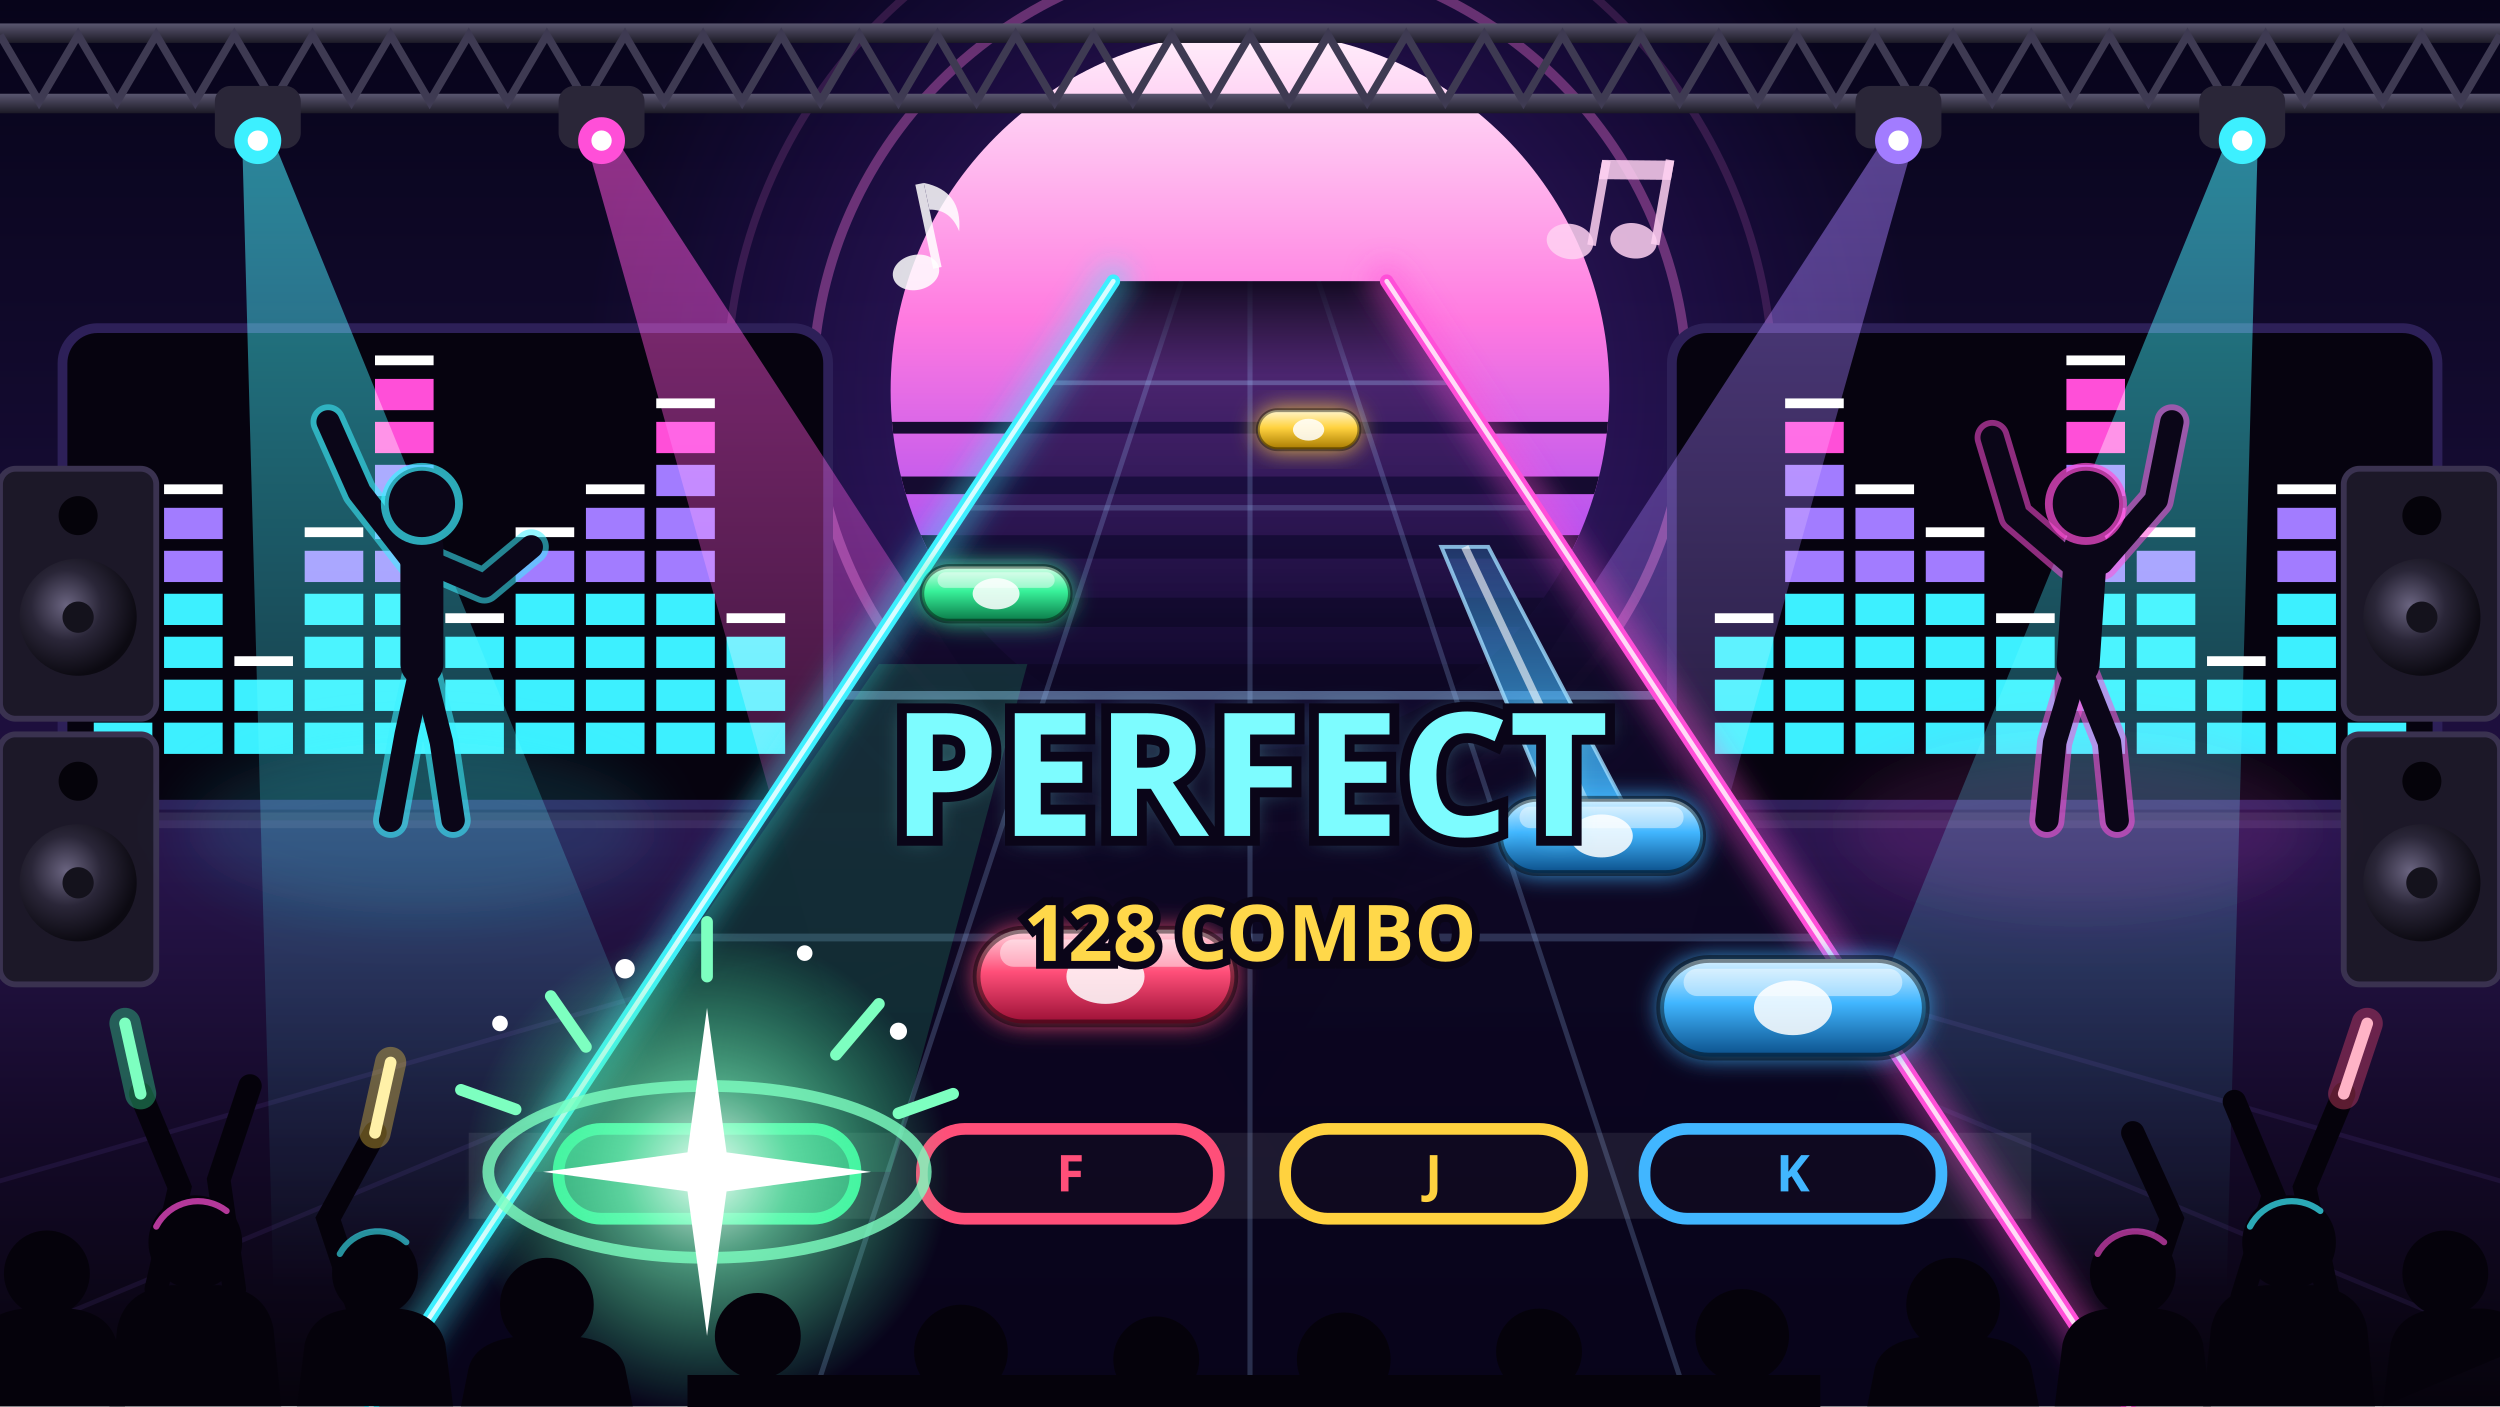
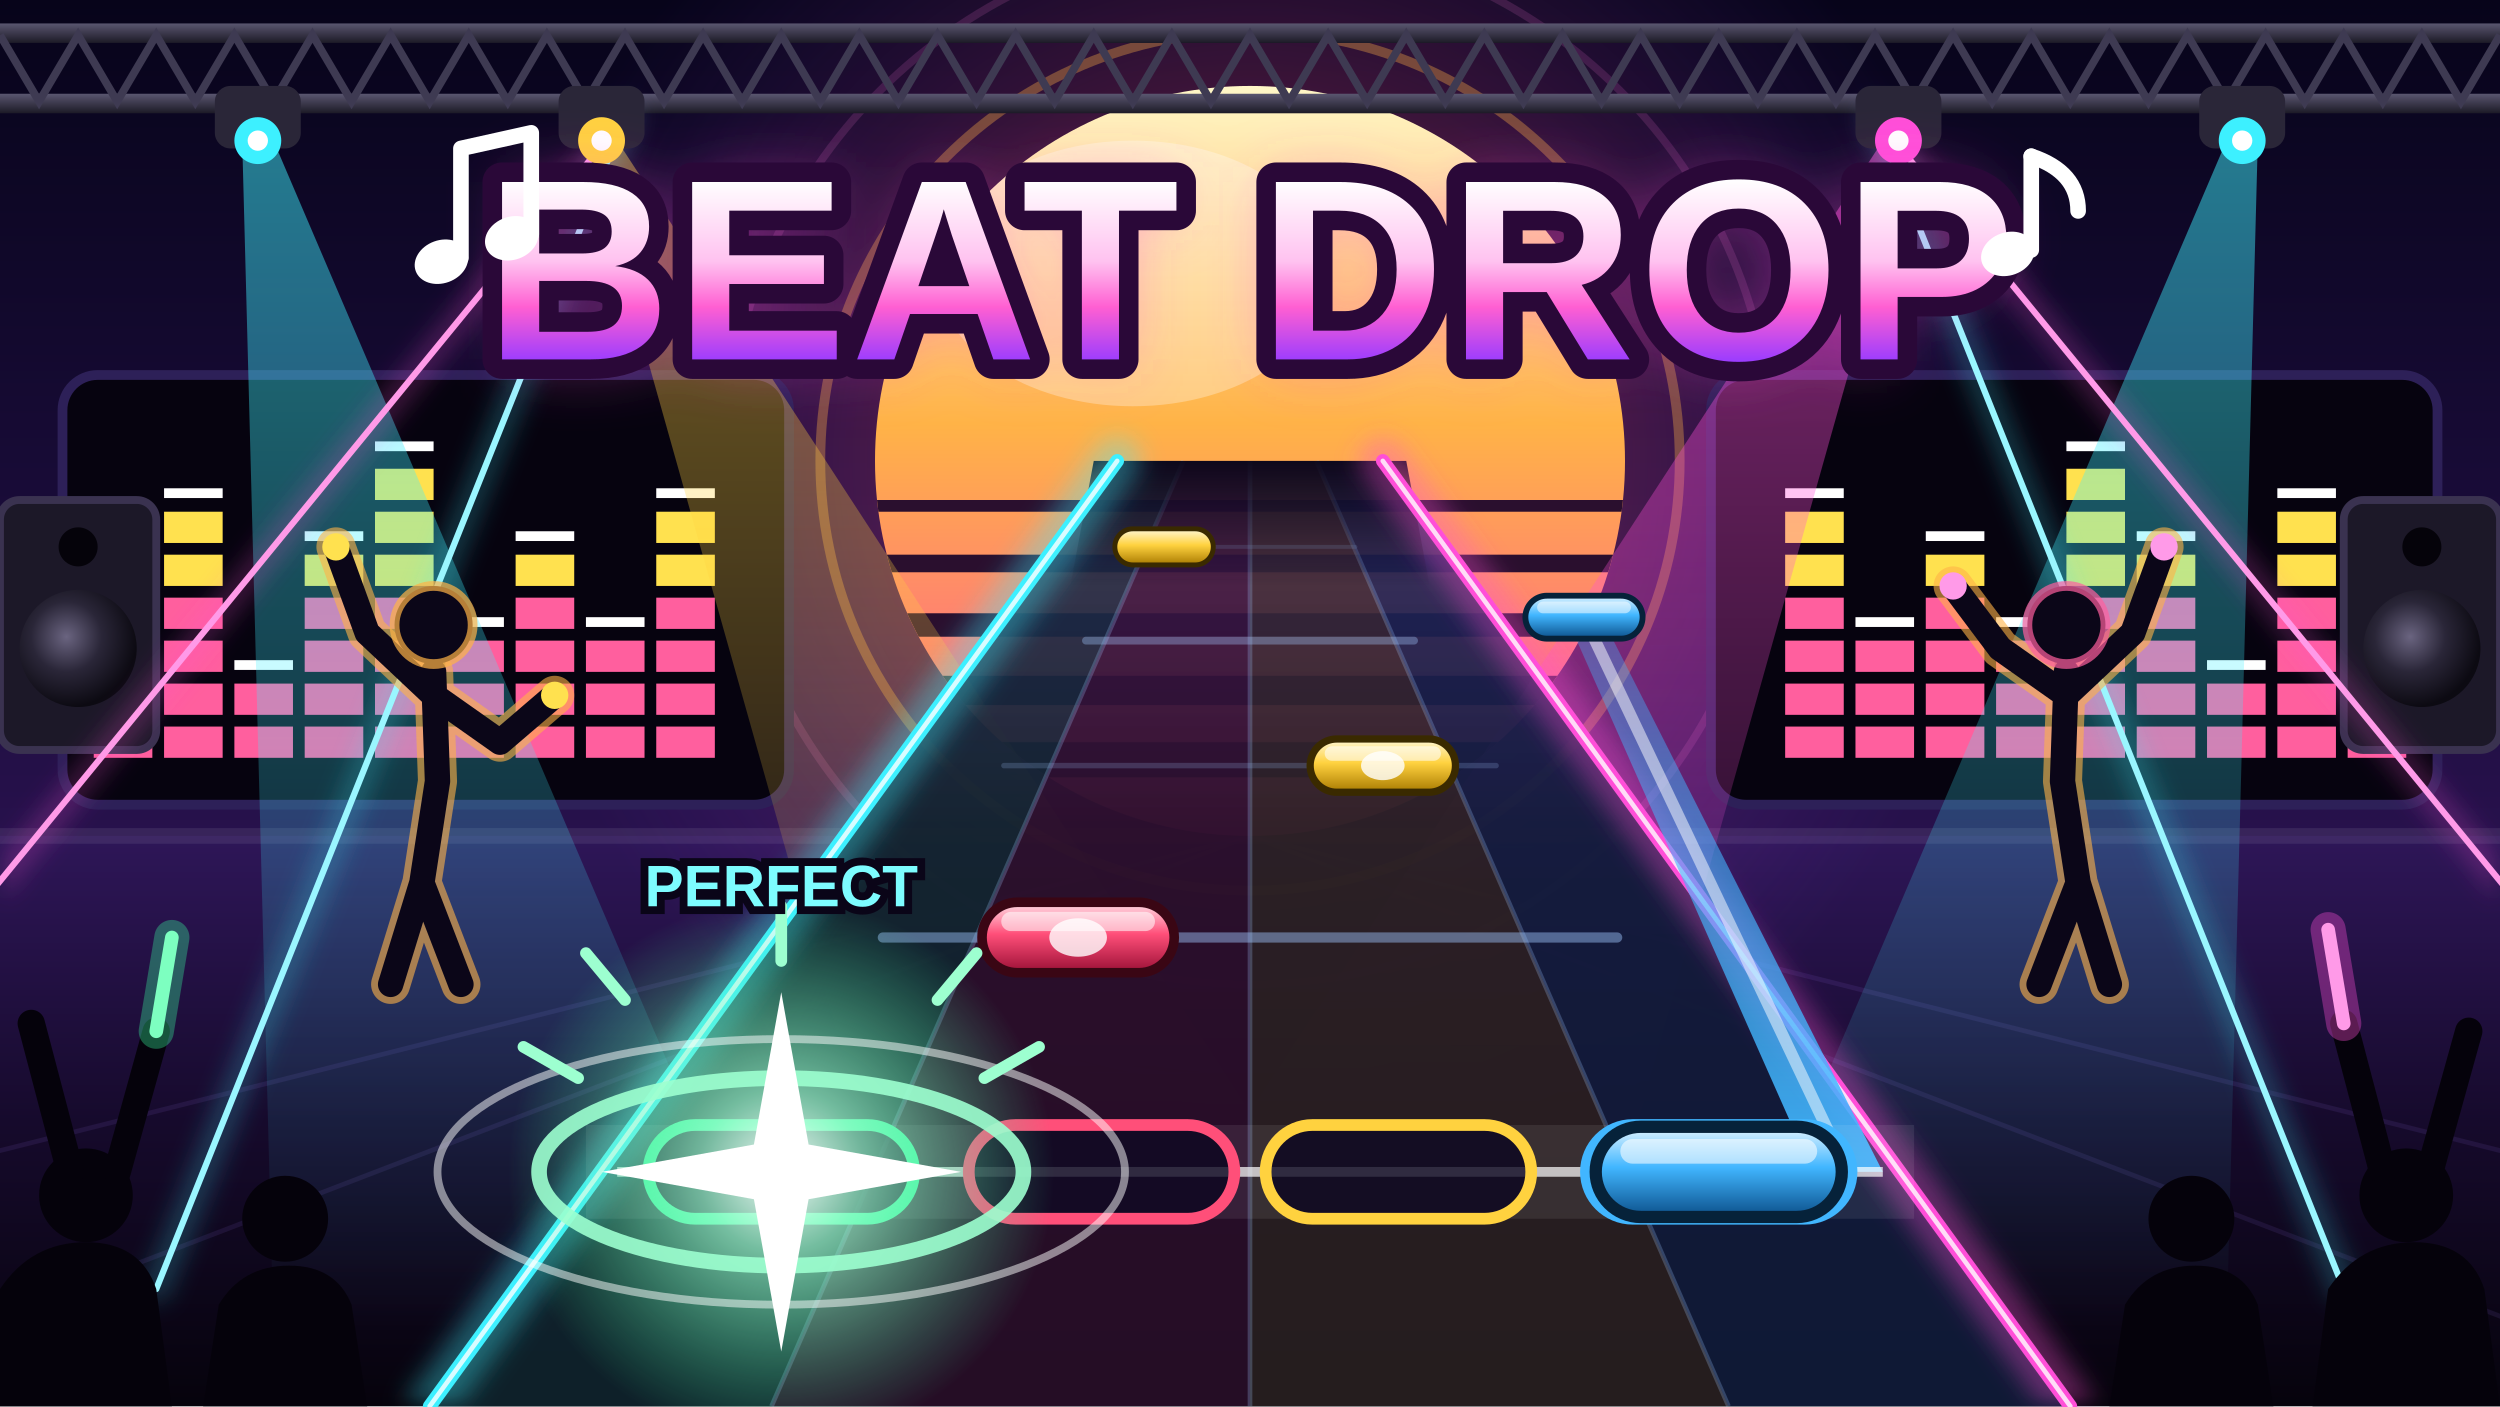
<svg xmlns="http://www.w3.org/2000/svg" viewBox="0 0 640 360" width="640" height="360">
  <defs>
    <linearGradient id="wall" x1="0" y1="0" x2="0" y2="1">
      <stop offset="0" stop-color="#07041a" />
-       <stop offset="0.6" stop-color="#160c34" />
-       <stop offset="1" stop-color="#241245" />
+       <stop offset="0.6" stop-color="#1a0c3a" />
+       <stop offset="1" stop-color="#2a1250" />
    </linearGradient>
    <linearGradient id="floor" x1="0" y1="0" x2="0" y2="1">
-       <stop offset="0" stop-color="#2a1650" />
-       <stop offset="0.5" stop-color="#150a2a" />
+       <stop offset="0" stop-color="#2e1658" />
+       <stop offset="0.5" stop-color="#160a2c" />
      <stop offset="1" stop-color="#06030c" />
    </linearGradient>
    <linearGradient id="sun" x1="0" y1="0" x2="0" y2="1">
-       <stop offset="0" stop-color="#fff0fb" />
-       <stop offset="0.4" stop-color="#ff7ae0" />
-       <stop offset="1" stop-color="#6a2cff" />
+       <stop offset="0" stop-color="#fff7c8" />
+       <stop offset="0.45" stop-color="#ffb347" />
+       <stop offset="1" stop-color="#ff4f9a" />
    </linearGradient>
    <radialGradient id="sunGlow" cx="50%" cy="50%" r="50%">
-       <stop offset="0" stop-color="#ff4fd8" stop-opacity="0.55" />
-       <stop offset="0.5" stop-color="#8a3cff" stop-opacity="0.18" />
-       <stop offset="1" stop-color="#6a2cff" stop-opacity="0" />
+       <stop offset="0" stop-color="#ff8a5a" stop-opacity="0.6" />
+       <stop offset="0.5" stop-color="#ff4f9a" stop-opacity="0.2" />
+       <stop offset="1" stop-color="#8a3cff" stop-opacity="0" />
    </radialGradient>
    <clipPath id="sunClip">
-       <circle cx="320" cy="100" r="92" />
+       <circle cx="320" cy="118" r="96" />
    </clipPath>
    <linearGradient id="road" x1="0" y1="0" x2="0" y2="1">
-       <stop offset="0" stop-color="#2a1660" stop-opacity="0.75" />
-       <stop offset="0.35" stop-color="#0d0724" stop-opacity="0.96" />
+       <stop offset="0" stop-color="#1e1048" stop-opacity="0.85" />
+       <stop offset="0.4" stop-color="#0c0620" stop-opacity="0.96" />
      <stop offset="1" stop-color="#08041a" />
    </linearGradient>
    <linearGradient id="roadFade" x1="0" y1="0" x2="0" y2="1">
-       <stop offset="0" stop-color="#0a0518" stop-opacity="0.9" />
+       <stop offset="0" stop-color="#0a0518" stop-opacity="0.95" />
      <stop offset="1" stop-color="#0a0518" stop-opacity="0" />
    </linearGradient>
    <linearGradient id="beamC" x1="0" y1="0" x2="0" y2="1">
-       <stop offset="0" stop-color="#3df0ff" stop-opacity="0.55" />
+       <stop offset="0" stop-color="#3df0ff" stop-opacity="0.5" />
      <stop offset="1" stop-color="#3df0ff" stop-opacity="0" />
    </linearGradient>
    <linearGradient id="beamP" x1="0" y1="0" x2="0" y2="1">
-       <stop offset="0" stop-color="#ff4fd8" stop-opacity="0.55" />
+       <stop offset="0" stop-color="#ff4fd8" stop-opacity="0.5" />
      <stop offset="1" stop-color="#ff4fd8" stop-opacity="0" />
    </linearGradient>
-     <linearGradient id="beamV" x1="0" y1="0" x2="0" y2="1">
-       <stop offset="0" stop-color="#a27cff" stop-opacity="0.5" />
-       <stop offset="1" stop-color="#a27cff" stop-opacity="0" />
+     <linearGradient id="beamY" x1="0" y1="0" x2="0" y2="1">
+       <stop offset="0" stop-color="#ffd23f" stop-opacity="0.45" />
+       <stop offset="1" stop-color="#ffd23f" stop-opacity="0" />
    </linearGradient>
    <linearGradient id="gGreen" x1="0" y1="0" x2="0" y2="1">
-       <stop offset="0" stop-color="#d6ffe9" />
+       <stop offset="0" stop-color="#e2fff0" />
      <stop offset="0.45" stop-color="#38f29a" />
      <stop offset="1" stop-color="#0a7a48" />
    </linearGradient>
    <linearGradient id="gRed" x1="0" y1="0" x2="0" y2="1">
-       <stop offset="0" stop-color="#ffd6e0" />
+       <stop offset="0" stop-color="#ffe0e8" />
      <stop offset="0.45" stop-color="#ff4f79" />
      <stop offset="1" stop-color="#9a0f35" />
    </linearGradient>
    <linearGradient id="gYellow" x1="0" y1="0" x2="0" y2="1">
-       <stop offset="0" stop-color="#fff6cf" />
+       <stop offset="0" stop-color="#fff8d8" />
      <stop offset="0.45" stop-color="#ffd23f" />
      <stop offset="1" stop-color="#a87a00" />
    </linearGradient>
    <linearGradient id="gBlue" x1="0" y1="0" x2="0" y2="1">
-       <stop offset="0" stop-color="#d9f1ff" />
+       <stop offset="0" stop-color="#e0f4ff" />
      <stop offset="0.45" stop-color="#41b6ff" />
      <stop offset="1" stop-color="#0b4f8a" />
    </linearGradient>
    <linearGradient id="tail" x1="0" y1="1" x2="0" y2="0">
      <stop offset="0" stop-color="#41b6ff" stop-opacity="0.95" />
-       <stop offset="1" stop-color="#41b6ff" stop-opacity="0.25" />
+       <stop offset="1" stop-color="#41b6ff" stop-opacity="0.3" />
    </linearGradient>
    <radialGradient id="burst" cx="50%" cy="50%" r="50%">
-       <stop offset="0" stop-color="#ffffff" stop-opacity="0.95" />
-       <stop offset="0.35" stop-color="#7dffc0" stop-opacity="0.6" />
+       <stop offset="0" stop-color="#ffffff" stop-opacity="1" />
+       <stop offset="0.3" stop-color="#9dffd0" stop-opacity="0.7" />
      <stop offset="1" stop-color="#38f29a" stop-opacity="0" />
    </radialGradient>
+     <linearGradient id="title" x1="0" y1="0" x2="0" y2="1">
+       <stop offset="0" stop-color="#ffffff" />
+       <stop offset="0.45" stop-color="#ffc2f0" />
+       <stop offset="0.7" stop-color="#ff5fd2" />
+       <stop offset="1" stop-color="#9a3cff" />
+     </linearGradient>
+     <linearGradient id="truss" x1="0" y1="0" x2="0" y2="1">
+       <stop offset="0" stop-color="#5a5670" />
+       <stop offset="1" stop-color="#1c1a26" />
+     </linearGradient>
    <radialGradient id="cone" cx="40%" cy="40%" r="60%">
      <stop offset="0" stop-color="#6a6480" />
      <stop offset="0.5" stop-color="#2a2638" />
      <stop offset="1" stop-color="#0c0a12" />
    </radialGradient>
-     <linearGradient id="truss" x1="0" y1="0" x2="0" y2="1">
-       <stop offset="0" stop-color="#5a5670" />
-       <stop offset="1" stop-color="#1c1a26" />
-     </linearGradient>
    <filter id="glow" x="-50%" y="-50%" width="200%" height="200%">
-       <feGaussianBlur stdDeviation="3.2" />
+       <feGaussianBlur stdDeviation="3" />
    </filter>
    <filter id="soft" x="-50%" y="-50%" width="200%" height="200%">
-       <feGaussianBlur stdDeviation="7" />
+       <feGaussianBlur stdDeviation="8" />
    </filter>
+     <g id="gem">
+       <rect x="-30" y="-11" width="60" height="22" rx="11" />
+     </g>
  </defs>
  <rect width="640" height="230" fill="url(#wall)" />
-   <rect y="210" width="640" height="150" fill="url(#floor)" />
-   <g stroke="#a078ff" stroke-opacity="0.09" stroke-width="1.2">
-     <line x1="320" y1="210" x2="-200" y2="360" />
-     <line x1="320" y1="210" x2="-40" y2="360" />
-     <line x1="320" y1="210" x2="680" y2="360" />
-     <line x1="320" y1="210" x2="840" y2="360" />
-   </g>
-   <rect y="208" width="640" height="4" fill="#ffffff" fill-opacity="0.08" />
-   <circle cx="320" cy="100" r="170" fill="url(#sunGlow)" />
+   <rect y="214" width="640" height="146" fill="url(#floor)" />
+   <g stroke="#a078ff" stroke-opacity="0.1" stroke-width="1.2">
+     <line x1="320" y1="214" x2="-260" y2="360" />
+     <line x1="320" y1="214" x2="-60" y2="360" />
+     <line x1="320" y1="214" x2="700" y2="360" />
+     <line x1="320" y1="214" x2="900" y2="360" />
+   </g>
+   <rect y="212" width="640" height="4" fill="#ffffff" fill-opacity="0.08" />
+   <circle cx="320" cy="118" r="190" fill="url(#sunGlow)" />
  <g clip-path="url(#sunClip)">
-     <rect x="228" y="8" width="184" height="184" fill="url(#sun)" />
-     <g fill="#150b30">
-       <rect x="220" y="108" width="200" height="3" />
-       <rect x="220" y="122" width="200" height="4.5" />
-       <rect x="220" y="137" width="200" height="6" />
-       <rect x="220" y="153" width="200" height="7.5" />
-       <rect x="220" y="170" width="200" height="9" />
-     </g>
-   </g>
-   <circle cx="320" cy="100" r="112" fill="none" stroke="#ff7ae0" stroke-opacity="0.35" stroke-width="2.5" />
-   <circle cx="320" cy="100" r="134" fill="none" stroke="#ff7ae0" stroke-opacity="0.15" stroke-width="2" />
+     <rect x="224" y="22" width="192" height="192" fill="url(#sun)" />
+     <ellipse cx="290" cy="70" rx="50" ry="34" fill="#ffffff" fill-opacity="0.3" />
+     <g fill="#2a0f2e">
+       <rect x="220" y="128" width="200" height="3" />
+       <rect x="220" y="142" width="200" height="4.5" />
+       <rect x="220" y="157" width="200" height="6" />
+       <rect x="220" y="173" width="200" height="7.5" />
+       <rect x="220" y="190" width="200" height="9" />
+     </g>
+   </g>
+   <circle cx="320" cy="118" r="110" fill="none" stroke="#ffb347" stroke-opacity="0.35" stroke-width="2.5" />
+   <circle cx="320" cy="118" r="134" fill="none" stroke="#ff7ae0" stroke-opacity="0.15" stroke-width="2" />
  <g>
-     <rect x="16" y="84" width="196" height="122" rx="9" fill="#06030f" stroke="#2d2058" stroke-width="2.5" />
-     <rect x="428" y="84" width="196" height="122" rx="9" fill="#06030f" stroke="#2d2058" stroke-width="2.5" />
+     <rect x="16" y="96" width="186" height="110" rx="9" fill="#06030f" stroke="#2d2058" stroke-width="2.5" />
+     <rect x="438" y="96" width="186" height="110" rx="9" fill="#06030f" stroke="#2d2058" stroke-width="2.5" />
    <g id="eqL">
-       <g fill="#3df0ff">
-         <rect x="24" y="185" width="15" height="8" />
-         <rect x="24" y="174" width="15" height="8" />
-         <rect x="24" y="163" width="15" height="8" />
-         <rect x="42" y="185" width="15" height="8" />
-         <rect x="42" y="174" width="15" height="8" />
-         <rect x="42" y="163" width="15" height="8" />
-         <rect x="42" y="152" width="15" height="8" />
-         <rect x="60" y="185" width="15" height="8" />
-         <rect x="60" y="174" width="15" height="8" />
-         <rect x="78" y="185" width="15" height="8" />
-         <rect x="78" y="174" width="15" height="8" />
-         <rect x="78" y="163" width="15" height="8" />
-         <rect x="78" y="152" width="15" height="8" />
-         <rect x="96" y="185" width="15" height="8" />
-         <rect x="96" y="174" width="15" height="8" />
-         <rect x="96" y="163" width="15" height="8" />
-         <rect x="96" y="152" width="15" height="8" />
-         <rect x="114" y="185" width="15" height="8" />
-         <rect x="114" y="174" width="15" height="8" />
-         <rect x="114" y="163" width="15" height="8" />
-         <rect x="132" y="185" width="15" height="8" />
-         <rect x="132" y="174" width="15" height="8" />
-         <rect x="132" y="163" width="15" height="8" />
-         <rect x="132" y="152" width="15" height="8" />
-         <rect x="150" y="185" width="15" height="8" />
-         <rect x="150" y="174" width="15" height="8" />
-         <rect x="150" y="163" width="15" height="8" />
-         <rect x="150" y="152" width="15" height="8" />
-         <rect x="168" y="185" width="15" height="8" />
-         <rect x="168" y="174" width="15" height="8" />
-         <rect x="168" y="163" width="15" height="8" />
-         <rect x="168" y="152" width="15" height="8" />
-         <rect x="186" y="185" width="15" height="8" />
-         <rect x="186" y="174" width="15" height="8" />
-         <rect x="186" y="163" width="15" height="8" />
+       <g fill="#ff5f9e">
+         <rect x="24" y="186" width="15" height="8" />
+         <rect x="24" y="175" width="15" height="8" />
+         <rect x="24" y="164" width="15" height="8" />
+         <rect x="42" y="186" width="15" height="8" />
+         <rect x="42" y="175" width="15" height="8" />
+         <rect x="42" y="164" width="15" height="8" />
+         <rect x="42" y="153" width="15" height="8" />
+         <rect x="60" y="186" width="15" height="8" />
+         <rect x="60" y="175" width="15" height="8" />
+         <rect x="78" y="186" width="15" height="8" />
+         <rect x="78" y="175" width="15" height="8" />
+         <rect x="78" y="164" width="15" height="8" />
+         <rect x="78" y="153" width="15" height="8" />
+         <rect x="96" y="186" width="15" height="8" />
+         <rect x="96" y="175" width="15" height="8" />
+         <rect x="96" y="164" width="15" height="8" />
+         <rect x="96" y="153" width="15" height="8" />
+         <rect x="114" y="186" width="15" height="8" />
+         <rect x="114" y="175" width="15" height="8" />
+         <rect x="114" y="164" width="15" height="8" />
+         <rect x="132" y="186" width="15" height="8" />
+         <rect x="132" y="175" width="15" height="8" />
+         <rect x="132" y="164" width="15" height="8" />
+         <rect x="132" y="153" width="15" height="8" />
+         <rect x="150" y="186" width="15" height="8" />
+         <rect x="150" y="175" width="15" height="8" />
+         <rect x="150" y="164" width="15" height="8" />
+         <rect x="168" y="186" width="15" height="8" />
+         <rect x="168" y="175" width="15" height="8" />
+         <rect x="168" y="164" width="15" height="8" />
+         <rect x="168" y="153" width="15" height="8" />
      </g>
-       <g fill="#a27cff">
-         <rect x="42" y="141" width="15" height="8" />
-         <rect x="42" y="130" width="15" height="8" />
-         <rect x="78" y="141" width="15" height="8" />
-         <rect x="96" y="141" width="15" height="8" />
-         <rect x="96" y="130" width="15" height="8" />
-         <rect x="96" y="119" width="15" height="8" />
-         <rect x="132" y="141" width="15" height="8" />
-         <rect x="150" y="141" width="15" height="8" />
-         <rect x="150" y="130" width="15" height="8" />
-         <rect x="168" y="141" width="15" height="8" />
-         <rect x="168" y="130" width="15" height="8" />
-         <rect x="168" y="119" width="15" height="8" />
-       </g>
-       <g fill="#ff4fd8">
-         <rect x="96" y="108" width="15" height="8" />
-         <rect x="96" y="97" width="15" height="8" />
-         <rect x="168" y="108" width="15" height="8" />
+       <g fill="#ffe14f">
+         <rect x="42" y="142" width="15" height="8" />
+         <rect x="42" y="131" width="15" height="8" />
+         <rect x="78" y="142" width="15" height="8" />
+         <rect x="96" y="142" width="15" height="8" />
+         <rect x="96" y="131" width="15" height="8" />
+         <rect x="96" y="120" width="15" height="8" />
+         <rect x="132" y="142" width="15" height="8" />
+         <rect x="168" y="142" width="15" height="8" />
+         <rect x="168" y="131" width="15" height="8" />
      </g>
      <g fill="#ffffff">
-         <rect x="24" y="157" width="15" height="2.5" />
-         <rect x="42" y="124" width="15" height="2.5" />
-         <rect x="60" y="168" width="15" height="2.5" />
-         <rect x="78" y="135" width="15" height="2.5" />
-         <rect x="96" y="91" width="15" height="2.5" />
-         <rect x="114" y="157" width="15" height="2.5" />
-         <rect x="132" y="135" width="15" height="2.5" />
-         <rect x="150" y="124" width="15" height="2.5" />
-         <rect x="168" y="102" width="15" height="2.5" />
-         <rect x="186" y="157" width="15" height="2.5" />
+         <rect x="24" y="158" width="15" height="2.5" />
+         <rect x="42" y="125" width="15" height="2.5" />
+         <rect x="60" y="169" width="15" height="2.5" />
+         <rect x="78" y="136" width="15" height="2.5" />
+         <rect x="96" y="113" width="15" height="2.5" />
+         <rect x="114" y="158" width="15" height="2.5" />
+         <rect x="132" y="136" width="15" height="2.5" />
+         <rect x="150" y="158" width="15" height="2.5" />
+         <rect x="168" y="125" width="15" height="2.5" />
      </g>
    </g>
    <use href="#eqL" transform="translate(640 0) scale(-1 1)" />
+   </g>
+   <g>
+     <rect x="0" y="128" width="40" height="64" rx="5" fill="#1c1828" stroke="#3a3250" stroke-width="2" />
+     <circle cx="20" cy="166" r="15" fill="url(#cone)" />
+     <circle cx="20" cy="140" r="5" fill="#05030a" />
+     <rect x="600" y="128" width="40" height="64" rx="5" fill="#1c1828" stroke="#3a3250" stroke-width="2" />
+     <circle cx="620" cy="166" r="15" fill="url(#cone)" />
+     <circle cx="620" cy="140" r="5" fill="#05030a" />
  </g>
  <rect y="6" width="640" height="5" fill="url(#truss)" />
  <rect y="24" width="640" height="5" fill="url(#truss)" />
  <path d="M0 9 L10 26 L20 9 L30 26 L40 9 L50 26 L60 9 L70 26 L80 9 L90 26 L100 9 L110 26 L120 9 L130 26 L140 9 L150 26 L160 9 L170 26 L180 9 L190 26 L200 9 L210 26 L220 9 L230 26 L240 9 L250 26 L260 9 L270 26 L280 9 L290 26 L300 9 L310 26 L320 9 L330 26 L340 9 L350 26 L360 9 L370 26 L380 9 L390 26 L400 9 L410 26 L420 9 L430 26 L440 9 L450 26 L460 9 L470 26 L480 9 L490 26 L500 9 L510 26 L520 9 L530 26 L540 9 L550 26 L560 9 L570 26 L580 9 L590 26 L600 9 L610 26 L620 9 L630 26 L640 9" fill="none" stroke="#3e3a52" stroke-width="2" />
-   <g style="mix-blend-mode:screen">
-     <polygon points="62,36 70,36 190,330 70,330" fill="url(#beamC)" />
-     <polygon points="150,36 158,36 330,300 230,320" fill="url(#beamP)" />
-     <polygon points="482,36 490,36 410,320 310,300" fill="url(#beamV)" />
-     <polygon points="570,36 578,36 570,330 450,330" fill="url(#beamC)" />
+   <g>
+     <polygon points="62,36 70,36 200,340 70,340" fill="url(#beamC)" />
+     <polygon points="150,36 158,36 330,300 230,320" fill="url(#beamY)" />
+     <polygon points="482,36 490,36 410,320 310,300" fill="url(#beamP)" />
+     <polygon points="570,36 578,36 570,340 440,340" fill="url(#beamC)" />
+   </g>
+   <g stroke-linecap="round">
+     <g stroke-opacity="0.25" stroke-width="6" filter="url(#glow)">
+       <line x1="160" y1="30" x2="-20" y2="250" stroke="#ff4fd8" />
+       <line x1="160" y1="30" x2="40" y2="330" stroke="#3df0ff" />
+       <line x1="480" y1="30" x2="660" y2="250" stroke="#ff4fd8" />
+       <line x1="480" y1="30" x2="600" y2="330" stroke="#3df0ff" />
+     </g>
+     <g stroke-width="1.6">
+       <line x1="160" y1="30" x2="-20" y2="250" stroke="#ff9ae8" />
+       <line x1="160" y1="30" x2="40" y2="330" stroke="#9af6ff" />
+       <line x1="480" y1="30" x2="660" y2="250" stroke="#ff9ae8" />
+       <line x1="480" y1="30" x2="600" y2="330" stroke="#9af6ff" />
+     </g>
  </g>
  <g>
    <rect x="55" y="22" width="22" height="16" rx="4" fill="#2a2638" />
    <circle cx="66" cy="36" r="6" fill="#3df0ff" />
    <circle cx="66" cy="36" r="2.6" fill="#fff" />
    <rect x="143" y="22" width="22" height="16" rx="4" fill="#2a2638" />
-     <circle cx="154" cy="36" r="6" fill="#ff4fd8" />
+     <circle cx="154" cy="36" r="6" fill="#ffd23f" />
    <circle cx="154" cy="36" r="2.6" fill="#fff" />
    <rect x="475" y="22" width="22" height="16" rx="4" fill="#2a2638" />
-     <circle cx="486" cy="36" r="6" fill="#a27cff" />
+     <circle cx="486" cy="36" r="6" fill="#ff4fd8" />
    <circle cx="486" cy="36" r="2.6" fill="#fff" />
    <rect x="563" y="22" width="22" height="16" rx="4" fill="#2a2638" />
    <circle cx="574" cy="36" r="6" fill="#3df0ff" />
    <circle cx="574" cy="36" r="2.6" fill="#fff" />
  </g>
-   <g>
-     <rect x="0" y="120" width="40" height="64" rx="4" fill="#1c1828" stroke="#3a3250" stroke-width="1.5" />
-     <circle cx="20" cy="158" r="15" fill="url(#cone)" />
-     <circle cx="20" cy="158" r="4" fill="#14121c" />
-     <circle cx="20" cy="132" r="5" fill="#05030a" />
-     <rect x="0" y="188" width="40" height="64" rx="4" fill="#1c1828" stroke="#3a3250" stroke-width="1.5" />
-     <circle cx="20" cy="226" r="15" fill="url(#cone)" />
-     <circle cx="20" cy="226" r="4" fill="#14121c" />
-     <circle cx="20" cy="200" r="5" fill="#05030a" />
-     <rect x="600" y="120" width="40" height="64" rx="4" fill="#1c1828" stroke="#3a3250" stroke-width="1.5" />
-     <circle cx="620" cy="158" r="15" fill="url(#cone)" />
-     <circle cx="620" cy="158" r="4" fill="#14121c" />
-     <circle cx="620" cy="132" r="5" fill="#05030a" />
-     <rect x="600" y="188" width="40" height="64" rx="4" fill="#1c1828" stroke="#3a3250" stroke-width="1.5" />
-     <circle cx="620" cy="226" r="15" fill="url(#cone)" />
-     <circle cx="620" cy="226" r="4" fill="#14121c" />
-     <circle cx="620" cy="200" r="5" fill="#05030a" />
-   </g>
-   <g>
-     <ellipse cx="108" cy="212" rx="60" ry="22" fill="#3df0ff" fill-opacity="0.12" filter="url(#soft)" />
-     <g fill="none" stroke-linecap="round" stroke-linejoin="round">
-       <g stroke="#3df0ff" stroke-opacity="0.55" stroke-width="9">
-         <path d="M100 210 L104 188 L108 170" />
-         <path d="M116 210 L113 190 L108 170" />
-         <path d="M108 170 L108 140" />
-         <path d="M106 144 L92 126 L84 108" />
-         <path d="M110 144 L124 150 L136 140" />
-       </g>
-       <g stroke="#0b0618" stroke-width="6">
-         <path d="M100 210 L104 188 L108 170" />
-         <path d="M116 210 L113 190 L108 170" />
-         <path d="M108 170 L108 140" stroke-width="11" />
-         <path d="M106 144 L92 126 L84 108" />
-         <path d="M110 144 L124 150 L136 140" />
-       </g>
-     </g>
-     <circle cx="108" cy="129" r="9.5" fill="#0b0618" stroke="#3df0ff" stroke-opacity="0.7" stroke-width="2" />
-     <ellipse cx="532" cy="212" rx="60" ry="22" fill="#ff4fd8" fill-opacity="0.12" filter="url(#soft)" />
-     <g fill="none" stroke-linecap="round" stroke-linejoin="round">
-       <g stroke="#ff4fd8" stroke-opacity="0.55" stroke-width="9">
-         <path d="M524 210 L526 190 L532 170" />
-         <path d="M542 210 L540 190 L532 170" />
-         <path d="M532 170 L534 140" />
-         <path d="M530 144 L516 132 L510 112" />
-         <path d="M538 144 L552 128 L556 108" />
-       </g>
-       <g stroke="#0b0618" stroke-width="6">
-         <path d="M524 210 L526 190 L532 170" />
-         <path d="M542 210 L540 190 L532 170" />
-         <path d="M532 170 L534 140" stroke-width="11" />
-         <path d="M530 144 L516 132 L510 112" />
-         <path d="M538 144 L552 128 L556 108" />
-       </g>
-     </g>
-     <circle cx="534" cy="129" r="9.5" fill="#0b0618" stroke="#ff4fd8" stroke-opacity="0.7" stroke-width="2" />
-   </g>
-   <polygon points="285,72 355,72 545,360 95,360" fill="url(#road)" />
-   <g stroke="#a0c8ff" stroke-opacity="0.22" stroke-width="1.3">
-     <line x1="302.5" y1="72" x2="207.5" y2="360" />
-     <line x1="320" y1="72" x2="320" y2="360" />
-     <line x1="337.5" y1="72" x2="432.5" y2="360" />
+   <g stroke-linecap="round" stroke-linejoin="round" fill="none">
+     <g stroke="#ffb347" stroke-opacity="0.6" stroke-width="10">
+       <path d="M100 252 L108 226 L112 200 M108 226 L118 252 M112 200 L111 172 M111 178 L94 162 L86 140 M111 178 L128 190 L142 178" />
+       <path d="M540 252 L532 226 L528 200 M532 226 L522 252 M528 200 L529 172 M529 178 L546 162 L554 140 M529 178 L512 166 L500 150" />
+     </g>
+     <g stroke="#0b0618" stroke-width="6.5">
+       <path d="M100 252 L108 226 L112 200 M108 226 L118 252 M112 200 L111 172 M111 178 L94 162 L86 140 M111 178 L128 190 L142 178" />
+       <path d="M540 252 L532 226 L528 200 M532 226 L522 252 M528 200 L529 172 M529 178 L546 162 L554 140 M529 178 L512 166 L500 150" />
+     </g>
+   </g>
+   <circle cx="111" cy="160" r="10" fill="#0b0618" stroke="#ffb347" stroke-opacity="0.7" stroke-width="2.5" />
+   <circle cx="529" cy="160" r="10" fill="#0b0618" stroke="#ff5f9e" stroke-opacity="0.7" stroke-width="2.5" />
+   <circle cx="86" cy="140" r="3.5" fill="#ffe14f" />
+   <circle cx="142" cy="178" r="3.5" fill="#ffe14f" />
+   <circle cx="554" cy="140" r="3.5" fill="#ff9ae8" />
+   <circle cx="500" cy="150" r="3.5" fill="#ff9ae8" />
+   <polygon points="286,118 354,118 530,360 110,360" fill="url(#road)" />
+   <g opacity="0.12">
+     <polygon points="286,118 303,118 197.5,360 110,360" fill="#38f29a" />
+     <polygon points="303,118 320,118 320,360 197.5,360" fill="#ff4f79" />
+     <polygon points="320,118 337,118 442.5,360 320,360" fill="#ffd23f" />
+     <polygon points="337,118 354,118 530,360 442.5,360" fill="#41b6ff" />
+   </g>
+   <g stroke="#a0c8ff" stroke-opacity="0.25" stroke-width="1.2">
+     <line x1="303" y1="118" x2="197.5" y2="360" />
+     <line x1="320" y1="118" x2="320" y2="360" />
+     <line x1="337" y1="118" x2="442.5" y2="360" />
  </g>
  <g stroke="#a0c8ff" stroke-linecap="round">
-     <line x1="268" y1="98" x2="372" y2="98" stroke-opacity="0.3" stroke-width="1.2" />
-     <line x1="247" y1="130" x2="393" y2="130" stroke-opacity="0.2" stroke-width="1.4" />
-     <line x1="215" y1="178" x2="425" y2="178" stroke-opacity="0.45" stroke-width="2.2" />
-     <line x1="173" y1="240" x2="467" y2="240" stroke-opacity="0.22" stroke-width="2" />
-   </g>
-   <polygon points="285,72 355,72 371,96 269,96" fill="url(#roadFade)" />
+     <line x1="293" y1="140" x2="347" y2="140" stroke-opacity="0.2" stroke-width="1" />
+     <line x1="278" y1="164" x2="362" y2="164" stroke-opacity="0.35" stroke-width="2" />
+     <line x1="257" y1="196" x2="383" y2="196" stroke-opacity="0.2" stroke-width="1.4" />
+     <line x1="226" y1="240" x2="414" y2="240" stroke-opacity="0.45" stroke-width="2.6" />
+   </g>
+   <polygon points="280,118 360,118 366,150 274,150" fill="url(#roadFade)" />
  <g stroke-linecap="round">
-     <line x1="285" y1="72" x2="95" y2="360" stroke="#3df0ff" stroke-width="10" stroke-opacity="0.35" filter="url(#glow)" />
-     <line x1="285" y1="72" x2="95" y2="360" stroke="#3df0ff" stroke-width="3.5" />
-     <line x1="285" y1="72" x2="95" y2="360" stroke="#ffffff" stroke-width="1.2" stroke-opacity="0.8" />
-     <line x1="355" y1="72" x2="545" y2="360" stroke="#ff4fd8" stroke-width="10" stroke-opacity="0.35" filter="url(#glow)" />
-     <line x1="355" y1="72" x2="545" y2="360" stroke="#ff4fd8" stroke-width="3.5" />
-     <line x1="355" y1="72" x2="545" y2="360" stroke="#ffffff" stroke-width="1.2" stroke-opacity="0.8" />
-   </g>
-   <rect x="120" y="290" width="400" height="22" fill="#ffffff" fill-opacity="0.08" />
-   <polygon points="135,300 228,300 263,170 225,170" fill="#38f29a" fill-opacity="0.16" />
-   <polygon points="369,140 381,140 420,214 400,214" fill="url(#tail)" stroke="#9fdcff" stroke-opacity="0.8" stroke-width="1" />
-   <line x1="375" y1="140" x2="410" y2="214" stroke="#ffffff" stroke-opacity="0.6" stroke-width="2" />
-   <g>
-     <g transform="translate(335 110)">
-       <rect x="-13" y="-5" width="26" height="10" rx="5" fill="#ffd23f" filter="url(#glow)" />
-       <rect x="-13" y="-5" width="26" height="10" rx="5" fill="url(#gYellow)" stroke="#000" stroke-opacity="0.4" />
-       <ellipse cx="0" cy="0" rx="4" ry="2.8" fill="#fff" fill-opacity="0.85" />
-     </g>
-     <g transform="translate(255 152)">
-       <rect x="-19" y="-7" width="38" height="14" rx="7" fill="#38f29a" filter="url(#glow)" />
-       <rect x="-19" y="-7" width="38" height="14" rx="7" fill="url(#gGreen)" stroke="#000" stroke-opacity="0.4" stroke-width="1.2" />
-       <rect x="-15" y="-5.5" width="30" height="4" rx="2" fill="#fff" fill-opacity="0.45" />
-       <ellipse cx="0" cy="0" rx="6" ry="4" fill="#fff" fill-opacity="0.85" />
-     </g>
-     <g transform="translate(410 214)">
-       <rect x="-26" y="-9.5" width="52" height="19" rx="9.5" fill="#41b6ff" filter="url(#glow)" />
-       <rect x="-26" y="-9.5" width="52" height="19" rx="9.5" fill="url(#gBlue)" stroke="#000" stroke-opacity="0.45" stroke-width="1.5" />
-       <rect x="-21" y="-7.5" width="42" height="5.5" rx="2.7" fill="#fff" fill-opacity="0.45" />
-       <ellipse cx="0" cy="0" rx="8" ry="5.5" fill="#fff" fill-opacity="0.85" />
-     </g>
-     <g transform="translate(283 250)">
-       <rect x="-33" y="-12" width="66" height="24" rx="12" fill="#ff4f79" filter="url(#glow)" />
-       <rect x="-33" y="-12" width="66" height="24" rx="12" fill="url(#gRed)" stroke="#000" stroke-opacity="0.45" stroke-width="2" />
-       <rect x="-27" y="-9.5" width="54" height="7" rx="3.5" fill="#fff" fill-opacity="0.45" />
-       <ellipse cx="0" cy="0" rx="10" ry="7" fill="#fff" fill-opacity="0.85" />
-     </g>
-     <g transform="translate(459 258)">
-       <rect x="-34" y="-12.5" width="68" height="25" rx="12.5" fill="#41b6ff" filter="url(#glow)" />
-       <rect x="-34" y="-12.5" width="68" height="25" rx="12.5" fill="url(#gBlue)" stroke="#000" stroke-opacity="0.45" stroke-width="2" />
-       <rect x="-28" y="-10" width="56" height="7" rx="3.5" fill="#fff" fill-opacity="0.45" />
-       <ellipse cx="0" cy="0" rx="10" ry="7" fill="#fff" fill-opacity="0.85" />
-     </g>
-   </g>
-   <g stroke-width="3">
-     <rect x="143" y="289" width="76" height="23" rx="11" fill="#38f29a" fill-opacity="0.55" stroke="#38f29a" />
-     <rect x="236" y="289" width="76" height="23" rx="11" fill="#0c061c" fill-opacity="0.8" stroke="#ff4f79" />
-     <rect x="329" y="289" width="76" height="23" rx="11" fill="#0c061c" fill-opacity="0.8" stroke="#ffd23f" />
-     <rect x="421" y="289" width="76" height="23" rx="11" fill="#0c061c" fill-opacity="0.8" stroke="#41b6ff" />
-   </g>
-   <g font-family="Fredoka, 'Arial Rounded MT Bold', 'Arial Black', sans-serif" font-weight="700" font-size="13" text-anchor="middle">
-     <text x="274" y="305" fill="#ff4f79">F</text>
-     <text x="367" y="305" fill="#ffd23f">J</text>
-     <text x="459" y="305" fill="#41b6ff">K</text>
-   </g>
-   <circle cx="181" cy="300" r="62" fill="url(#burst)" />
-   <ellipse cx="181" cy="300" rx="56" ry="22" fill="none" stroke="#7dffc0" stroke-width="3" stroke-opacity="0.8" />
-   <path d="M181 258 L186 295 L223 300 L186 305 L181 342 L176 305 L139 300 L176 295 Z" fill="#ffffff" />
-   <g stroke="#7dffc0" stroke-width="3" stroke-linecap="round">
-     <line x1="150" y1="268" x2="141" y2="255" />
-     <line x1="214" y1="270" x2="225" y2="257" />
-     <line x1="181" y1="250" x2="181" y2="236" />
-     <line x1="132" y1="284" x2="118" y2="279" />
-     <line x1="230" y1="285" x2="244" y2="280" />
+     <line x1="286" y1="118" x2="110" y2="360" stroke="#3df0ff" stroke-width="12" stroke-opacity="0.35" filter="url(#glow)" />
+     <line x1="354" y1="118" x2="530" y2="360" stroke="#ff4fd8" stroke-width="12" stroke-opacity="0.35" filter="url(#glow)" />
+     <line x1="286" y1="118" x2="110" y2="360" stroke="#3df0ff" stroke-width="3.5" />
+     <line x1="354" y1="118" x2="530" y2="360" stroke="#ff4fd8" stroke-width="3.5" />
+     <line x1="286" y1="118" x2="110" y2="360" stroke="#ffffff" stroke-width="1.2" stroke-opacity="0.8" />
+     <line x1="354" y1="118" x2="530" y2="360" stroke="#ffffff" stroke-width="1.2" stroke-opacity="0.8" />
+   </g>
+   <polygon points="464,300 482,300 410,158 401,158" fill="url(#tail)" />
+   <line x1="473" y1="300" x2="405.5" y2="158" stroke="#ffffff" stroke-opacity="0.5" stroke-width="3" />
+   <g transform="translate(405.5 158) scale(0.5)">
+     <use href="#gem" fill="url(#gBlue)" stroke="#06223a" stroke-width="3" />
+     <rect x="-24" y="-8" width="48" height="6" rx="3" fill="#fff" fill-opacity="0.5" />
+   </g>
+   <g transform="translate(298 140) scale(0.42)">
+     <use href="#gem" fill="url(#gYellow)" stroke="#3a2a00" stroke-width="3" />
+   </g>
+   <g transform="translate(354 196) scale(0.62)">
+     <use href="#gem" fill="url(#gYellow)" stroke="#3a2a00" stroke-width="3" />
+     <rect x="-24" y="-8" width="48" height="6" rx="3" fill="#fff" fill-opacity="0.55" />
+     <ellipse cx="0" cy="0" rx="9" ry="6" fill="#fff" fill-opacity="0.8" />
+   </g>
+   <g transform="translate(276 240) scale(0.82)">
+     <use href="#gem" fill="url(#gRed)" stroke="#3a0614" stroke-width="3" />
+     <rect x="-24" y="-8" width="48" height="6" rx="3" fill="#fff" fill-opacity="0.55" />
+     <ellipse cx="0" cy="0" rx="9" ry="6" fill="#fff" fill-opacity="0.8" />
+   </g>
+   <rect x="150" y="288" width="340" height="24" fill="#ffffff" fill-opacity="0.08" />
+   <line x1="158" y1="300" x2="482" y2="300" stroke="#ffffff" stroke-opacity="0.7" stroke-width="2.5" />
+   <g fill="#0c0620" fill-opacity="0.8" stroke-width="3">
+     <rect x="166" y="288" width="68" height="24" rx="12" stroke="#38f29a" />
+     <rect x="248" y="288" width="68" height="24" rx="12" stroke="#ff4f79" />
+     <rect x="324" y="288" width="68" height="24" rx="12" stroke="#ffd23f" />
+     <rect x="406" y="288" width="68" height="24" rx="12" stroke="#41b6ff" fill="#41b6ff" fill-opacity="0.45" />
+   </g>
+   <g transform="translate(440 300) scale(1.05)">
+     <use href="#gem" fill="url(#gBlue)" stroke="#06223a" stroke-width="3" />
+     <rect x="-24" y="-8" width="48" height="6" rx="3" fill="#fff" fill-opacity="0.55" />
+   </g>
+   <circle cx="200" cy="300" r="70" fill="url(#burst)" />
+   <ellipse cx="200" cy="300" rx="62" ry="24" fill="none" stroke="#9dffd0" stroke-width="4" stroke-opacity="0.9" />
+   <ellipse cx="200" cy="300" rx="88" ry="34" fill="none" stroke="#ffffff" stroke-width="2" stroke-opacity="0.5" />
+   <path d="M200 254 L207 293 L246 300 L207 307 L200 346 L193 307 L154 300 L193 293 Z" fill="#ffffff" />
+   <g stroke="#9dffd0" stroke-width="3" stroke-linecap="round">
+     <line x1="148" y1="276" x2="134" y2="268" />
+     <line x1="252" y1="276" x2="266" y2="268" />
+     <line x1="200" y1="246" x2="200" y2="232" />
+     <line x1="160" y1="256" x2="150" y2="244" />
+     <line x1="240" y1="256" x2="250" y2="244" />
+   </g>
+   <text x="200" y="232" text-anchor="middle" font-family="'Arial Rounded MT Bold', 'Trebuchet MS', Arial, sans-serif" font-weight="900" font-size="15" fill="#7dfcff" stroke="#0a0518" stroke-width="4" paint-order="stroke">PERFECT</text>
+   <g fill="#05020b">
+     <path d="M0 360 L0 330 Q8 318 22 318 Q36 318 40 330 L44 360 Z" />
+     <circle cx="22" cy="306" r="12" />
+     <path d="M52 360 L56 334 Q62 324 74 324 Q86 324 90 334 L94 360 Z" />
+     <circle cx="73" cy="312" r="11" />
+     <path d="M540 360 L544 334 Q550 324 562 324 Q574 324 578 334 L582 360 Z" />
+     <circle cx="561" cy="312" r="11" />
+     <path d="M592 360 L596 330 Q604 318 618 318 Q632 318 636 330 L640 360 Z" />
+     <circle cx="616" cy="306" r="12" />
+     <path d="M18 300 L8 262 M30 300 L40 264" stroke="#05020b" stroke-width="7" stroke-linecap="round" />
+     <path d="M610 300 L600 262 M622 300 L632 264" stroke="#05020b" stroke-width="7" stroke-linecap="round" />
+   </g>
+   <g stroke-linecap="round">
+     <line x1="40" y1="264" x2="44" y2="240" stroke="#38f29a" stroke-width="9" stroke-opacity="0.35" />
+     <line x1="40" y1="264" x2="44" y2="240" stroke="#7dffc0" stroke-width="3.5" />
+     <line x1="600" y1="262" x2="596" y2="238" stroke="#ff4fd8" stroke-width="9" stroke-opacity="0.35" />
+     <line x1="600" y1="262" x2="596" y2="238" stroke="#ff9ae8" stroke-width="3.5" />
+   </g>
+   <g font-family="'Arial Rounded MT Bold', 'Trebuchet MS', Arial, sans-serif" font-weight="900" text-anchor="middle">
+     <text x="320" y="92" font-size="66" fill="#ff4fd8" fill-opacity="0.55" filter="url(#soft)">BEAT DROP</text>
+     <text x="320" y="92" font-size="66" fill="url(#title)" stroke="#2a0838" stroke-width="10" stroke-linejoin="round" paint-order="stroke" letter-spacing="1">BEAT DROP</text>
  </g>
  <g fill="#ffffff">
-     <circle cx="160" cy="248" r="2.5" />
-     <circle cx="206" cy="244" r="2" />
-     <circle cx="230" cy="264" r="2.2" />
-     <circle cx="128" cy="262" r="2" />
-   </g>
-   <g font-family="Fredoka, 'Arial Rounded MT Bold', 'Arial Black', sans-serif" font-weight="700" text-anchor="middle">
-     <text x="320" y="214" font-size="44" fill="#7dfcff" fill-opacity="0.5" filter="url(#glow)">PERFECT</text>
-     <text x="320" y="214" font-size="44" fill="#7dfcff" stroke="#0a0518" stroke-width="5" paint-order="stroke">PERFECT</text>
-     <text x="320" y="246" font-size="20" fill="#ffd84a" stroke="#0a0518" stroke-width="4" paint-order="stroke">128 COMBO</text>
-   </g>
-   <g fill="#05020b">
-     <g stroke="#05020b" stroke-width="6" stroke-linecap="round" fill="none">
-       <path d="M40 330 L46 304 L36 280" />
-       <path d="M60 330 L56 302 L64 278" />
-       <path d="M574 332 L582 306 L572 282" />
-       <path d="M596 332 L590 304 L600 280" />
-       <path d="M92 336 L84 312 L96 290" />
-       <path d="M548 336 L556 312 L546 290" />
-     </g>
-     <circle cx="50" cy="318" r="12" />
-     <path d="M28 360 L30 340 Q32 330 44 329 L56 329 Q68 330 70 340 L72 360 Z" />
-     <circle cx="96" cy="326" r="11" />
-     <path d="M76 360 L78 344 Q80 336 90 335 L102 335 Q112 336 114 344 L116 360 Z" />
-     <circle cx="140" cy="334" r="12" />
-     <path d="M118 360 L120 350 Q122 343 134 342 L146 342 Q158 343 160 350 L162 360 Z" />
-     <circle cx="194" cy="342" r="11" />
-     <circle cx="246" cy="346" r="12" />
-     <circle cx="296" cy="348" r="11" />
-     <circle cx="344" cy="348" r="12" />
-     <circle cx="394" cy="346" r="11" />
-     <circle cx="446" cy="342" r="12" />
-     <rect x="176" y="352" width="290" height="10" />
-     <circle cx="500" cy="334" r="12" />
-     <path d="M478 360 L480 350 Q482 343 494 342 L506 342 Q518 343 520 350 L522 360 Z" />
-     <circle cx="546" cy="326" r="11" />
-     <path d="M526 360 L528 344 Q530 336 540 335 L552 335 Q562 336 564 344 L566 360 Z" />
-     <circle cx="586" cy="318" r="12" />
-     <path d="M564 360 L566 340 Q568 330 580 329 L592 329 Q604 330 606 340 L608 360 Z" />
-     <circle cx="626" cy="326" r="11" />
-     <path d="M610 360 L612 344 Q614 336 624 335 L636 335 Q646 336 648 344 Z" />
-     <circle cx="12" cy="326" r="11" />
-     <path d="M-8 360 L-6 344 Q-4 336 6 335 L18 335 Q28 336 30 344 L32 360 Z" />
-   </g>
-   <g stroke-linecap="round" fill="none">
-     <line x1="36" y1="280" x2="32" y2="262" stroke="#38f29a" stroke-width="8" stroke-opacity="0.35" />
-     <line x1="36" y1="280" x2="32" y2="262" stroke="#7dffc0" stroke-width="3" />
-     <line x1="600" y1="280" x2="606" y2="262" stroke="#ff4f79" stroke-width="8" stroke-opacity="0.35" />
-     <line x1="600" y1="280" x2="606" y2="262" stroke="#ffb3c6" stroke-width="3" />
-     <line x1="96" y1="290" x2="100" y2="272" stroke="#ffd23f" stroke-width="8" stroke-opacity="0.35" />
-     <line x1="96" y1="290" x2="100" y2="272" stroke="#fff1a8" stroke-width="3" />
-   </g>
-   <g fill="none" stroke-width="1.6" stroke-linecap="round">
-     <path d="M40 314 A12 12 0 0 1 58 310" stroke="#ff4fd8" stroke-opacity="0.7" />
-     <path d="M87 321 A11 11 0 0 1 104 318" stroke="#3df0ff" stroke-opacity="0.6" />
-     <path d="M576 314 A12 12 0 0 1 594 310" stroke="#3df0ff" stroke-opacity="0.7" />
-     <path d="M537 321 A11 11 0 0 1 554 318" stroke="#ff4fd8" stroke-opacity="0.6" />
-   </g>
-   <g fill="#ffffff" fill-opacity="0.85">
-     <g transform="translate(232 58) rotate(-12)">
-       <ellipse cx="0" cy="12" rx="6" ry="4.5" />
-       <rect x="4.5" y="-10" width="2.2" height="22" />
-       <path d="M6.7 -10 Q16 -6 13 4 Q12 -2 6.7 -3 Z" />
-     </g>
-     <g transform="translate(404 50) rotate(10)" fill="#ffd1f2">
-       <ellipse cx="0" cy="12" rx="6" ry="4.5" />
-       <ellipse cx="16" cy="9" rx="6" ry="4.5" />
-       <rect x="4.5" y="-10" width="2.2" height="22" />
-       <rect x="20.5" y="-13" width="2.2" height="22" />
-       <path d="M4.5 -10 L22.7 -13 L22.7 -8 L4.5 -5 Z" />
-     </g>
+     <path d="M118 66 L118 38 L136 34 L136 60" fill="none" stroke="#ffffff" stroke-width="4" stroke-linecap="round" stroke-linejoin="round" />
+     <ellipse cx="113" cy="67" rx="7" ry="5.5" transform="rotate(-20 113 67)" />
+     <ellipse cx="131" cy="61" rx="7" ry="5.5" transform="rotate(-20 131 61)" />
+     <path d="M520 40 L520 64" stroke="#ffffff" stroke-width="4" stroke-linecap="round" />
+     <path d="M520 40 Q532 44 532 54" fill="none" stroke="#ffffff" stroke-width="4" stroke-linecap="round" />
+     <ellipse cx="514" cy="65" rx="7" ry="5.5" transform="rotate(-20 514 65)" />
  </g>
</svg>
